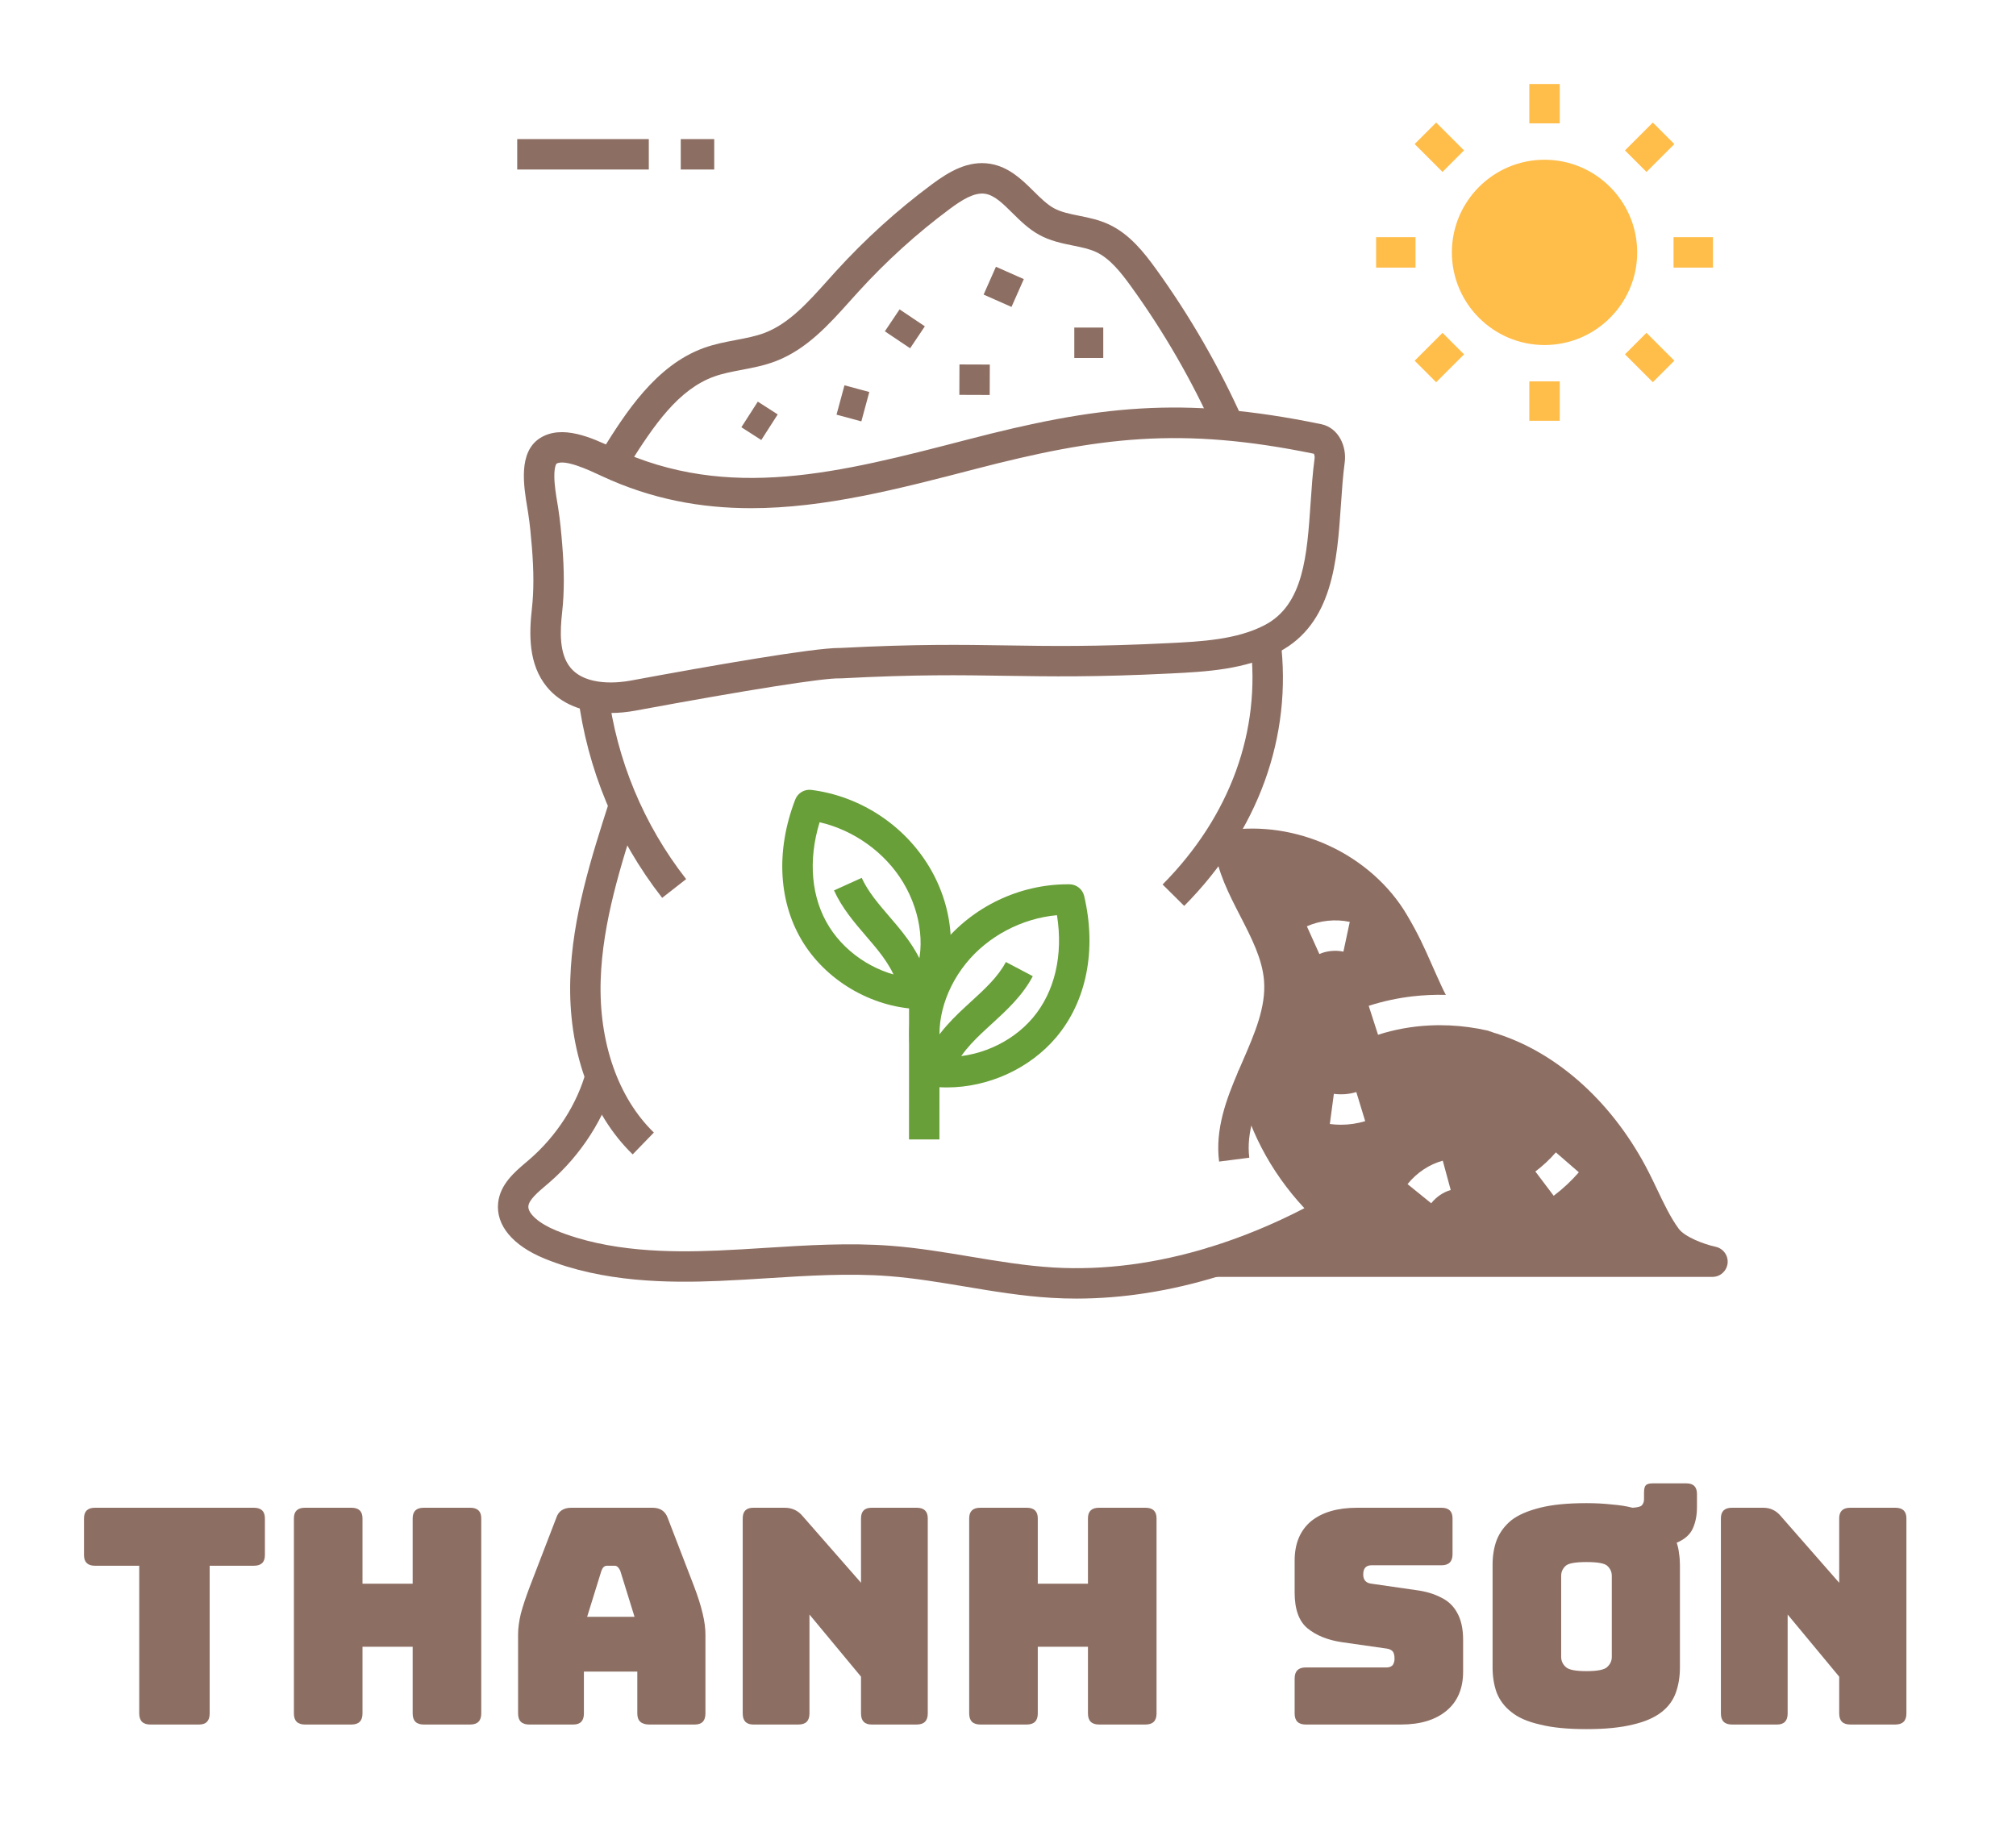
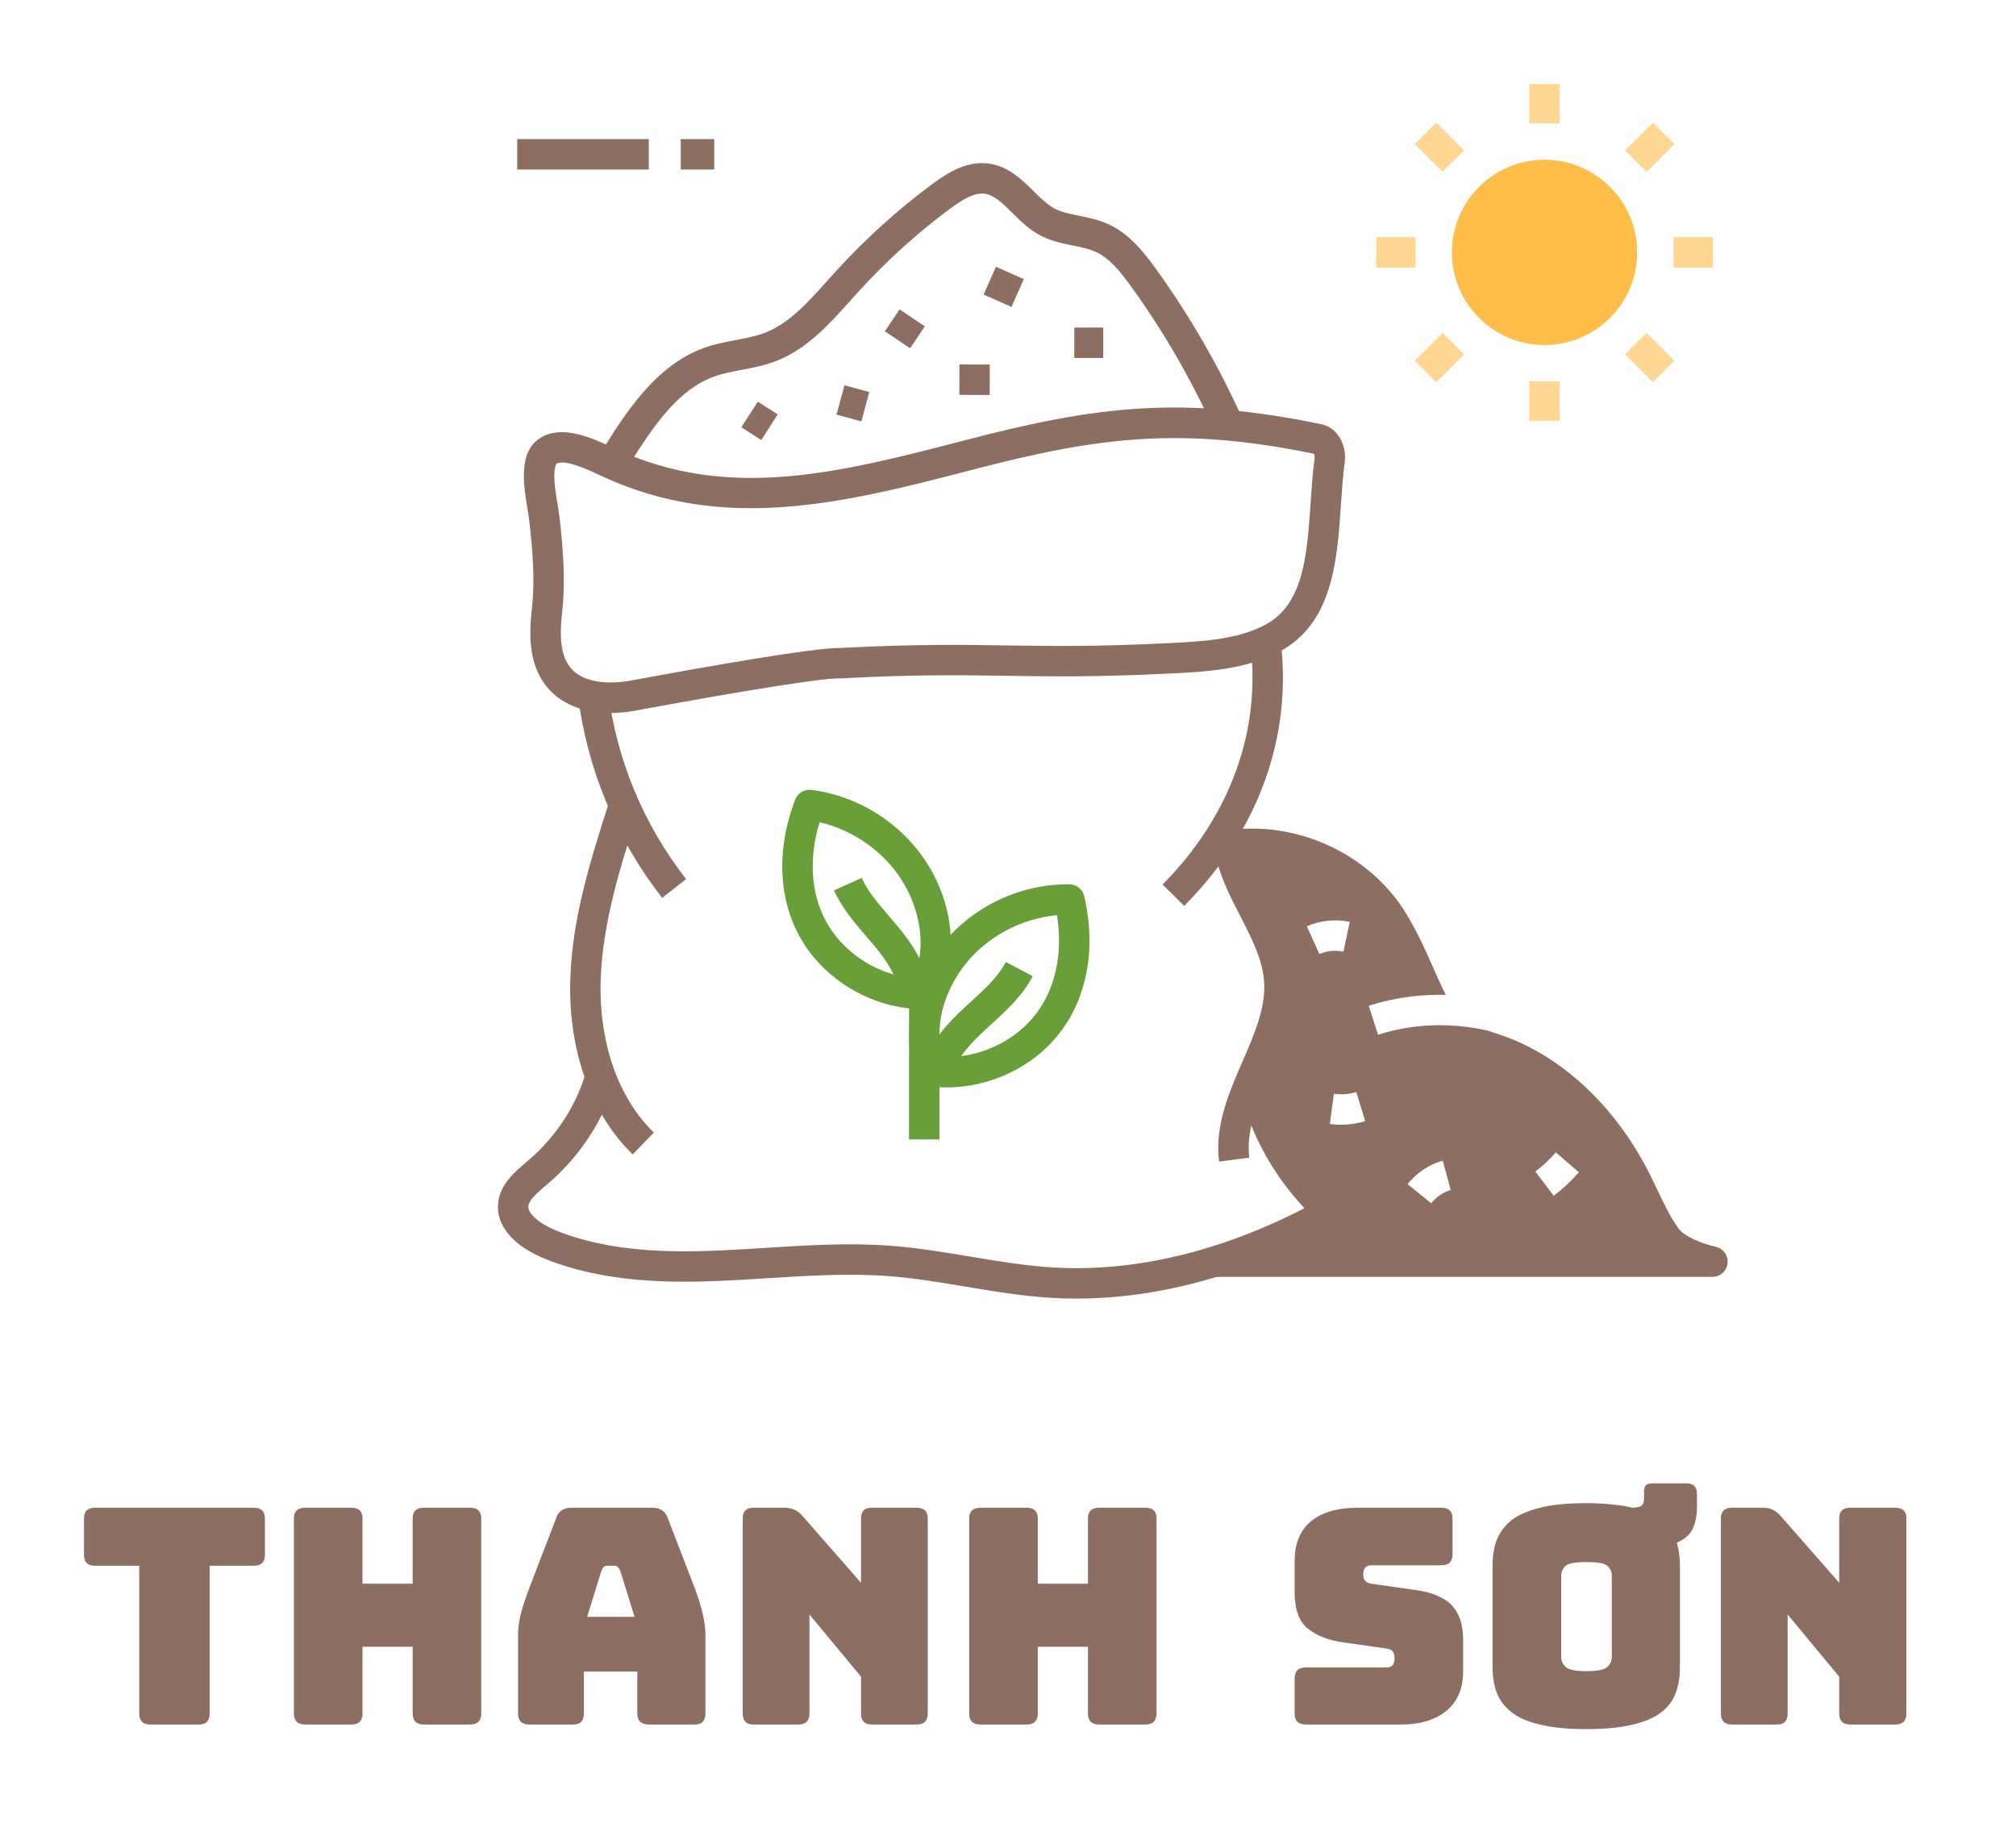
<svg xmlns="http://www.w3.org/2000/svg" data-v-0dd9719b="" version="1.0" width="100%" height="100%" viewBox="0 0 120 110" preserveAspectRatio="xMidYMid meet" color-interpolation-filters="sRGB" style="margin: auto;">
+   <defs>
+     <style>
+             @keyframes fillPulse {
+ 
+                 0%,
+                 100% {
+                     fill: #ffbd4a;
+                 }
+ 
+                 50% {
+                     fill: #ffc107;
+                 }
+             }
+ 
+             @keyframes fillPulseGreen {
+ 
+                 0%,
+                 100% {
+                     fill: #689f38;
+                 }
+ 
+                 50% {
+                     fill: #9ccc65;
+                 }
+             }
+ 
+             @keyframes opacityPulse {
+ 
+                 0%,
+                 100% {
+                     opacity: 0.6;
+                 }
+ 
+                 50% {
+                     opacity: 1;
+                 }
+             }
+ 
+             .sun-path {
+                 animation: fillPulse 1.5s ease-in-out infinite;
+             }
+ 
+             .sun-ray {
+                 animation: fillPulse 1.2s ease-in-out infinite, opacityPulse 1.2s ease-in-out infinite;
+             }
+ 
+             .sun-ray-0 {
+                 animation-delay: 0s;
+             }
+ 
+             .sun-ray-1 {
+                 animation-delay: 0.1s;
+             }
+ 
+             .sun-ray-2 {
+                 animation-delay: 0.2s;
+             }
+ 
+             .sun-ray-3 {
+                 animation-delay: 0.3s;
+             }
+ 
+             .sun-ray-4 {
+                 animation-delay: 0.4s;
+             }
+ 
+             .sun-ray-5 {
+                 animation-delay: 0.5s;
+             }
+ 
+             .sun-ray-6 {
+                 animation-delay: 0.6s;
+             }
+ 
+             .sun-ray-7 {
+                 animation-delay: 0.7s;
+             }
+ 
+             .plant-path-0 {
+                 animation: fillPulseGreen 2s ease-in-out infinite;
+             }
+ 
+             .plant-path-1 {
+                 animation: fillPulseGreen 2s ease-in-out infinite;
+                 animation-delay: 0.25s;
+             }
+ 
+             .plant-path-2 {
+                 animation: fillPulseGreen 2s ease-in-out infinite;
+                 animation-delay: 0.5s;
+             }
+ 
+             .plant-path-3 {
+                 animation: fillPulseGreen 2s ease-in-out infinite;
+                 animation-delay: 0.75s;
+             }
+ 
+             .plant-path-4 {
+                 animation: fillPulseGreen 2s ease-in-out infinite;
+                 animation-delay: 1s;
+             }
+         </style>
+   </defs>
  <g data-v-0dd9719b="" class="icon-text-wrapper icon-svg-group iconsvg" transform="translate(5,5)">
    <g class="iconsvg-imagesvg" fill="#8D6E63" transform="translate(24.6383,0)">
      <g>
        <rect fill-opacity="0" stroke-width="2" x="0" y="0" width="73.2" height="72.308" class="image-rect" />
        <svg filter="red" x="0" y="0" width="73.2" height="72.308" class="image-svg-svg primary" style="overflow: visible;">
          <svg version="1.1" x="0px" y="0px" viewBox="107.663 117.75 808.353 798.5" style="enable-background:new 0 0 1024 1024;" xml:space="preserve">
            <g>
              <path d="M558.77,658.1l-14.2-14.08c44.38-44.76,64.87-101.02,57.68-158.43l19.85-2.48C630.06,546.74,607.57,608.88,558.77,658.1z">
                            </path>
              <g>
-                 <path fill="#FFBD4A" d="M856.53,228.46c0,33.58-27.32,60.9-60.91,60.9c-33.58,0-60.9-27.32-60.9-60.9s27.32-60.91,60.9-60.91    C829.21,167.55,856.53,194.88,856.53,228.46z">
+                 <path class="sun-path" fill="#FFBD4A" d="M856.53,228.46c0,33.58-27.32,60.9-60.91,60.9c-33.58,0-60.9-27.32-60.9-60.9s27.32-60.91,60.9-60.91    C829.21,167.55,856.53,194.88,856.53,228.46z">
                                </path>
              </g>
-               <rect fill="#FFBD4A" x="785.62" y="117.75" width="20" height="25.9" />
-               <rect fill="#FFBD4A" x="785.62" y="313.26" width="20" height="25.9" />
-               <rect fill="#FFBD4A" x="880.43" y="218.46" width="25.9" height="20" />
-               <rect fill="#FFBD4A" x="684.92" y="218.46" width="25.9" height="20" />
-               <rect fill="#FFBD4A" x="851.8" y="149.33" transform="matrix(0.7071 -0.7071 0.7071 0.7071 140.6119 658.137)" width="25.9" height="20" />
-               <rect fill="#FFBD4A" x="713.55" y="287.58" transform="matrix(0.7071 -0.7071 0.7071 0.7071 2.3638 600.8728)" width="25.9" height="20" />
-               <rect fill="#FFBD4A" x="716.5" y="146.38" transform="matrix(0.7071 -0.7071 0.7071 0.7071 100.1093 560.3641)" width="20" height="25.9" />
-               <rect fill="#FFBD4A" x="854.75" y="284.63" transform="matrix(0.7071 -0.7071 0.7071 0.7071 42.845 698.607)" width="20" height="25.9" />
+               <rect class="sun-ray sun-ray-0" fill="#FFBD4A" opacity="0.6" x="785.62" y="117.75" width="20" height="25.9" />
+               <rect class="sun-ray sun-ray-1" fill="#FFBD4A" opacity="0.6" x="785.62" y="313.26" width="20" height="25.9" />
+               <rect class="sun-ray sun-ray-2" fill="#FFBD4A" opacity="0.6" x="880.43" y="218.46" width="25.9" height="20" />
+               <rect class="sun-ray sun-ray-3" fill="#FFBD4A" opacity="0.6" x="684.92" y="218.46" width="25.9" height="20" />
+               <rect class="sun-ray sun-ray-4" fill="#FFBD4A" opacity="0.6" x="851.8" y="149.33" transform="matrix(0.7071 -0.7071 0.7071 0.7071 140.6119 658.137)" width="25.9" height="20" />
+               <rect class="sun-ray sun-ray-5" fill="#FFBD4A" opacity="0.6" x="713.55" y="287.58" transform="matrix(0.7071 -0.7071 0.7071 0.7071 2.3638 600.8728)" width="25.9" height="20" />
+               <rect class="sun-ray sun-ray-6" fill="#FFBD4A" opacity="0.6" x="716.5" y="146.38" transform="matrix(0.7071 -0.7071 0.7071 0.7071 100.1093 560.3641)" width="20" height="25.9" />
+               <rect class="sun-ray sun-ray-7" fill="#FFBD4A" opacity="0.6" x="854.75" y="284.63" transform="matrix(0.7071 -0.7071 0.7071 0.7071 42.845 698.607)" width="20" height="25.9" />
              <path d="M181.67,531.27c-17.91,0-32.71-5.97-41.91-17.25c-12.04-14.78-11.69-34.34-9.75-51.53c1.28-11.36,1.27-24.53-0.02-40.27   l0,0c-0.6-7.24-1.28-14.94-2.47-22.54c-0.15-0.96-0.33-2.01-0.51-3.13c-2.43-14.62-6.11-36.7,8.21-45.93   c14.58-9.39,34.6-0.03,47.85,6.16l1.42,0.66c74.95,34.88,147.59,15.99,231.71-5.88c84.56-21.99,140.94-29.11,232.6-10.17   c11.5,2.38,16.9,14.65,15.48,25.15c-1.18,8.72-1.81,18-2.48,27.81c-2.49,36.64-5.3,78.17-40.72,96.76   c-22.36,11.74-48.19,13.03-70.98,14.17c-49.23,2.46-79.32,1.99-108.43,1.54c-30.4-0.47-59.12-0.92-108.32,1.68   c-0.3,0.01-0.59,0.02-0.89,0.01c-10.34-0.38-60.4,7.52-133.87,21.11l-0.19,0.04C192.61,530.74,187,531.27,181.67,531.27z    M149.93,420.58c1.41,17.05,1.39,31.49-0.03,44.15c-1.47,13.05-1.99,27.62,5.38,36.65c10.47,12.84,32.88,9.84,39.5,8.62l0.19-0.04   c53.27-9.86,119.64-21.45,137.09-21.45c0.22,0,0.44,0,0.65,0.01c49.65-2.6,79.96-2.13,109.29-1.68   c28.78,0.45,58.55,0.91,107.12-1.52c20.73-1.04,44.23-2.21,62.69-11.9c25.52-13.39,27.72-45.94,30.06-80.4   c0.66-9.71,1.34-19.76,2.61-29.15c0.16-1.19-0.16-2.42-0.46-3.03c-87.33-17.95-141.5-11.04-222.77,10.09   c-50.25,13.06-98.85,25.7-147.18,25.7c-32.64,0-65.16-5.76-98-21.04l-1.45-0.68c-6.93-3.24-23.14-10.81-28.5-7.5   c-0.17,0.23-1.47,2.16-1.37,8.72c0.08,5.67,1.14,12.03,2,17.15c0.2,1.19,0.38,2.31,0.54,3.32   C148.58,404.85,149.33,413.31,149.93,420.58L149.93,420.58z">
                            </path>
              <path d="M487.97,916.25c-5.37,0-10.71-0.15-16.02-0.46c-19.42-1.13-38.61-4.33-57.17-7.44c-16.48-2.75-33.52-5.6-50.27-6.88   c-26.15-1.99-53.17-0.28-79.3,1.37c-10.51,0.67-21.38,1.35-32.12,1.8c-33.31,1.4-76.45,0.99-114.7-14.64   c-21.06-8.61-32.2-22.03-30.57-36.81c1.34-12.09,10.8-20.12,18.4-26.57c0.65-0.55,1.3-1.1,1.94-1.65   c18.13-15.57,31.83-36.95,37.6-58.65l19.33,5.14c-6.78,25.51-22.78,50.54-43.9,68.69c-0.67,0.57-1.35,1.15-2.03,1.73   c-5.16,4.38-11,9.34-11.47,13.52c-0.54,4.86,6.97,11.49,18.26,16.1c34.67,14.17,75.02,14.48,106.3,13.17   c10.53-0.44,21.29-1.12,31.69-1.78c26.81-1.7,54.54-3.45,82.08-1.35c17.65,1.35,35.13,4.27,52.04,7.09   c18.04,3.01,36.69,6.13,55.04,7.2c32.98,1.92,67.48-2.6,102.54-13.4l5.89,19.11C549.8,911.32,518.4,916.25,487.97,916.25z">
                            </path>
              <path d="M581.72,826.18c-2.74-21.28,4.82-41.24,12.81-59.85l18.38,7.88c-7.18,16.74-13.45,33.12-11.35,49.41L581.72,826.18z">
                            </path>
              <path d="M193.57,368.56l-16.95-10.62c14.58-23.27,34.56-55.14,66.34-66.64c7.11-2.57,14.25-3.93,21.16-5.24   c6.84-1.3,13.31-2.52,19.21-4.82c15.79-6.14,28.11-19.89,41.15-34.44c1.8-2.01,3.6-4.02,5.4-6c19.17-21.05,40.35-40.24,62.97-57.03   c11.32-8.41,23.8-15.87,38.25-13.58c12.46,1.98,21.11,10.52,28.73,18.07c4.47,4.42,8.69,8.59,13.16,11.08   c4.69,2.61,10.51,3.79,16.67,5.03c6.39,1.29,13,2.63,19.55,5.67c13.67,6.35,23.2,18.5,31.06,29.39c22.17,30.7,41.34,63.95,57,98.84   l-18.25,8.19c-15.1-33.66-33.6-65.73-54.97-95.32c-6.68-9.25-13.97-18.64-23.28-22.96c-4.4-2.05-9.59-3.1-15.09-4.21   c-7.04-1.42-15.02-3.04-22.42-7.16c-6.87-3.82-12.28-9.17-17.5-14.34c-6.28-6.21-11.69-11.57-17.8-12.53   c-7.16-1.14-15.38,4.08-23.2,9.88c-21.58,16.02-41.8,34.34-60.1,54.44c-1.77,1.94-3.53,3.91-5.3,5.88   c-14.04,15.66-28.55,31.86-48.79,39.73c-7.62,2.96-15.3,4.42-22.73,5.83c-6.42,1.22-12.48,2.37-18.08,4.39   C226.37,318.57,210.47,341.58,193.57,368.56z">
                            </path>
              <rect x="430.11" y="241.09" transform="matrix(0.4049 -0.9144 0.9144 0.4049 32.3169 551.8763)" width="20" height="20.04" />
              <rect x="486.53" y="277.88" width="19.04" height="20" />
              <rect x="410.97" y="302.19" transform="matrix(3.427153e-03 -1 1 3.427153e-03 107.3745 732.0615)" width="20" height="19.95" />
              <rect x="366.46" y="268.73" transform="matrix(0.5572 -0.8304 0.8304 0.5572 -65.3411 434.9198)" width="17.37" height="20" />
              <rect x="331" y="319.27" transform="matrix(0.2613 -0.9653 0.9653 0.2613 -64.4503 571.2277)" width="20" height="16.91" />
              <rect x="269.62" y="331.41" transform="matrix(0.5403 -0.8415 0.8415 0.5403 -156.873 391.2334)" width="20" height="15.55" />
-               <path fill="#689F38" d="M402.83,777.43c-3.74,0-7.48-0.23-11.19-0.71c-3.44-0.45-6.4-2.64-7.83-5.8c-11.73-25.98-5.34-61.16,15.9-87.54   c19.96-24.79,50.76-39.5,82.57-39.5c0.37,0,0.74,0,1.11,0.01c4.6,0.05,8.58,3.23,9.63,7.71c8.31,35.39,1.58,69.26-18.45,92.95   C457.12,765.18,429.88,777.43,402.83,777.43z M400.05,757.38c22.18,0.93,44.92-8.81,59.25-25.75   c14.43-17.06,20.04-41.3,15.84-67.43c-23.01,2.05-45.39,13.77-59.85,31.73C400.13,714.74,394.37,738.69,400.05,757.38z">
+               <path class="plant-path-0" fill="#689F38" d="M402.83,777.43c-3.74,0-7.48-0.23-11.19-0.71c-3.44-0.45-6.4-2.64-7.83-5.8c-11.73-25.98-5.34-61.16,15.9-87.54   c19.96-24.79,50.76-39.5,82.57-39.5c0.37,0,0.74,0,1.11,0.01c4.6,0.05,8.58,3.23,9.63,7.71c8.31,35.39,1.58,69.26-18.45,92.95   C457.12,765.18,429.88,777.43,402.83,777.43z M400.05,757.38c22.18,0.93,44.92-8.81,59.25-25.75   c14.43-17.06,20.04-41.3,15.84-67.43c-23.01,2.05-45.39,13.77-59.85,31.73C400.13,714.74,394.37,738.69,400.05,757.38z">
                            </path>
-               <path fill="#689F38" d="M386.5,725.98c-0.03,0-0.06,0-0.09,0c-30.76-0.27-61.28-17.23-77.75-43.22c-16.6-26.2-18.63-60.68-5.55-94.6   c1.66-4.29,6.04-6.91,10.59-6.32c31.95,4.06,60.91,22.97,77.49,50.58c17.43,29.04,18.95,64.76,3.77,88.89   C393.14,724.22,389.94,725.98,386.5,725.98z M319.11,603.09c-7.74,25.31-5.5,50.09,6.46,68.97c11.88,18.75,33.07,31.51,55.17,33.62   c8.19-17.74,5.75-42.25-6.68-62.97C362.18,622.95,341.62,608.27,319.11,603.09z">
+               <path class="plant-path-1" fill="#689F38" d="M386.5,725.98c-0.03,0-0.06,0-0.09,0c-30.76-0.27-61.28-17.23-77.75-43.22c-16.6-26.2-18.63-60.68-5.55-94.6   c1.66-4.29,6.04-6.91,10.59-6.32c31.95,4.06,60.91,22.97,77.49,50.58c17.43,29.04,18.95,64.76,3.77,88.89   C393.14,724.22,389.94,725.98,386.5,725.98z M319.11,603.09c-7.74,25.31-5.5,50.09,6.46,68.97c11.88,18.75,33.07,31.51,55.17,33.62   c8.19-17.74,5.75-42.25-6.68-62.97C362.18,622.95,341.62,608.27,319.11,603.09z">
                            </path>
-               <path fill="#689F38" d="M397.88,811.64l-20-0.02c0.04-51.75,0.04-100.96,0.04-100.96h20C397.92,710.67,397.92,759.89,397.88,811.64z">
+               <path class="plant-path-2" fill="#689F38" d="M397.88,811.64l-20-0.02c0.04-51.75,0.04-100.96,0.04-100.96h20C397.92,710.67,397.92,759.89,397.88,811.64z">
                            </path>
-               <path fill="#689F38" d="M406.28,768.8l-19.14-5.8c4.79-15.81,16.27-27.96,27.96-38.74c1.1-1.01,2.21-2.03,3.32-3.04   c9.22-8.43,17.94-16.39,23.13-26.24l17.69,9.32c-6.81,12.93-17.24,22.46-27.33,31.68c-1.09,0.99-2.17,1.99-3.25,2.98   C419.7,747.22,409.85,757.01,406.28,768.8z">
+               <path class="plant-path-3" fill="#689F38" d="M406.28,768.8l-19.14-5.8c4.79-15.81,16.27-27.96,27.96-38.74c1.1-1.01,2.21-2.03,3.32-3.04   c9.22-8.43,17.94-16.39,23.13-26.24l17.69,9.32c-6.81,12.93-17.24,22.46-27.33,31.68c-1.09,0.99-2.17,1.99-3.25,2.98   C419.7,747.22,409.85,757.01,406.28,768.8z">
                            </path>
-               <path fill="#689F38" d="M371.18,715.42c-1.16-11.76-8.95-22.51-16.43-31.48c-1.65-1.98-3.33-3.94-5.02-5.9c-7.8-9.08-15.86-18.47-21.15-30.13   l18.21-8.26c4.11,9.06,10.91,16.98,18.11,25.36c1.75,2.04,3.5,4.08,5.21,6.13c8.87,10.64,19.26,25.07,20.96,42.32L371.18,715.42z">
+               <path class="plant-path-4" fill="#689F38" d="M371.18,715.42c-1.16-11.76-8.95-22.51-16.43-31.48c-1.65-1.98-3.33-3.94-5.02-5.9c-7.8-9.08-15.86-18.47-21.15-30.13   l18.21-8.26c4.11,9.06,10.91,16.98,18.11,25.36c1.75,2.04,3.5,4.08,5.21,6.13c8.87,10.64,19.26,25.07,20.96,42.32L371.18,715.42z">
                            </path>
              <rect x="120.34" y="153.98" width="86.5" height="20" />
              <rect x="227.84" y="153.98" width="22" height="20" />
              <path d="M215.62,652.8c-30.19-38.64-49.35-84.78-55.42-133.43l19.85-2.48c5.62,45.07,23.37,87.8,51.33,123.59L215.62,652.8z">
                            </path>
              <path d="M196.25,821.45c-27.55-26.7-42.5-68.7-41.02-115.25c1.3-40.83,13.73-79.6,25.75-117.1l19.04,6.11   c-11.6,36.19-23.6,73.61-24.81,111.63c-1.3,40.92,11.44,77.46,34.95,100.25L196.25,821.45z">
                            </path>
              <path d="M908.12,882.2c-7.71-1.66-20.36-6.47-24.34-11.93c-5.34-7.32-9.62-16.3-14.15-25.81c-1.71-3.58-3.48-7.29-5.31-10.91   c-22.91-45.18-59.41-78.53-100.14-91.51c-0.06-0.02-0.12-0.03-0.17-0.05c-0.49-0.15-0.97-0.29-1.45-0.44   c-0.16-0.06-0.32-0.11-0.45-0.15c-1.36-0.44-2.66-0.89-3.91-1.35c-8.3-1.87-16.64-3-24.93-3.38c-4.47-0.2-8.92-0.2-13.35,0.03   c-11.55,0.57-22.89,2.62-33.73,6.11l-6.14-19.03c9.38-3.02,19.06-5.1,28.93-6.24c3.52-0.4,7.07-0.68,10.63-0.84   c3.7-0.18,7.41-0.22,11.14-0.11c-0.99-1.86-1.96-3.83-2.92-5.91c-2.45-5.31-4.49-9.94-6.3-14.02   c-4.88-11.05-8.73-19.77-16.46-32.83c-11.38-19.23-29.5-35.31-51.03-45.29c-21.26-9.85-45.05-13.42-66.99-10.04   c-5.34,0.82-9.07,5.74-8.4,11.1c1.97,16.01,9.56,30.78,16.91,45.06c7.48,14.54,14.54,28.27,15.68,42.52   c1.4,17.43-6.17,34.85-14.17,53.28c-0.85,1.96-1.7,3.91-2.54,5.87c-0.79,1.83-1.01,3.85-0.63,5.81   c5.87,30.89,21.29,60.51,43.87,84.69c-20.4,10.57-41.24,19.16-62.11,25.59c-4.73,1.46-7.69,6.16-6.95,11.05   c0.74,4.89,4.94,8.51,9.89,8.51h327.42c5.11,0,9.39-3.86,9.94-8.94C916.5,887.96,913.11,883.28,908.12,882.2z M818.18,833.23   c-4.91,5.66-10.48,10.85-16.53,15.43L789.6,832.7c4.94-3.74,9.47-7.96,13.47-12.58L818.18,833.23z M639.41,671.51   c8.54-3.85,18.81-4.91,28.19-2.91l-4.17,19.56c-5.22-1.11-11.14-0.52-15.81,1.58L639.41,671.51z M661.79,801.96   c-2.44,0-4.88-0.16-7.29-0.49l2.65-19.82c4.95,0.66,10.05,0.26,14.76-1.18l5.83,19.13C672.62,801.16,667.2,801.96,661.79,801.96z    M728.73,825.59l5.24,19.3c-4.8,1.31-9.37,4.39-12.85,8.69L705.58,841C711.68,833.46,719.9,827.99,728.73,825.59z">
                            </path>
            </g>
          </svg>
        </svg>
        <defs>
          <filter id="colors902487003">
            <feColorMatrix type="matrix" values="0 0 0 0 0.551  0 0 0 0 0.43  0 0 0 0 0.387  0 0 0 1 0" class="icon-fecolormatrix" />
          </filter>
          <filter id="colorsf425935596">
            <feColorMatrix type="matrix" values="0 0 0 0 0.996  0 0 0 0 0.996  0 0 0 0 0.996  0 0 0 1 0" class="icon-fecolormatrix" />
          </filter>
          <filter id="colorsb7125261628">
            <feColorMatrix type="matrix" values="0 0 0 0 0  0 0 0 0 0  0 0 0 0 0  0 0 0 1 0" class="icon-fecolormatrix" />
          </filter>
        </defs>
      </g>
    </g>
    <g transform="translate(0,83.30772)">
      <g data-gra="path-name" fill-rule="" fill="#8D6E63" class="tp-name iconsvg-namesvg">
        <g transform="scale(2.74)">
          <g>
            <path d="M2.68 0L2.68 0 1.62 0Q1.38 0 1.38-0.24L1.38-0.24 1.38-3.45 0.42-3.45Q0.18-3.45 0.18-3.68L0.18-3.68 0.18-4.48Q0.18-4.71 0.42-4.71L0.42-4.71 3.87-4.71Q4.11-4.71 4.11-4.48L4.11-4.48 4.11-3.68Q4.11-3.45 3.87-3.45L3.87-3.45 2.91-3.45 2.91-0.24Q2.91 0 2.68 0ZM5.99 0L5.99 0 4.98 0Q4.74 0 4.74-0.24L4.74-0.24 4.74-4.48Q4.74-4.71 4.98-4.71L4.98-4.71 5.99-4.71Q6.23-4.71 6.23-4.48L6.23-4.48 6.23-3.06 7.32-3.06 7.32-4.48Q7.32-4.71 7.56-4.71L7.56-4.71 8.57-4.71Q8.81-4.71 8.81-4.48L8.81-4.48 8.81-0.24Q8.81 0 8.57 0L8.57 0 7.56 0Q7.32 0 7.32-0.24L7.32-0.24 7.32-1.69 6.23-1.69 6.23-0.24Q6.23 0 5.99 0ZM11.04-1.15L11.04-0.24Q11.04 0 10.81 0L10.81 0 9.85 0Q9.61 0 9.61-0.24L9.61-0.24 9.61-1.96Q9.61-2.16 9.67-2.41 9.74-2.67 9.87-3.01L9.87-3.01 10.44-4.49Q10.51-4.71 10.77-4.71L10.77-4.71 12.53-4.71Q12.78-4.71 12.86-4.49L12.86-4.49 13.43-3.01Q13.56-2.67 13.62-2.41 13.68-2.16 13.68-1.96L13.68-1.96 13.68-0.24Q13.68 0 13.45 0L13.45 0 12.46 0Q12.2 0 12.2-0.24L12.2-0.24 12.2-1.15 11.04-1.15ZM11.42-3.34L11.42-3.34 11.11-2.34 12.14-2.34 11.83-3.34Q11.78-3.45 11.71-3.45L11.71-3.45 11.54-3.45Q11.46-3.45 11.42-3.34ZM15.7 0L15.7 0 14.72 0Q14.49 0 14.49-0.24L14.49-0.24 14.49-4.48Q14.49-4.71 14.72-4.71L14.72-4.71 15.4-4.71Q15.64-4.71 15.79-4.53L15.79-4.53 17.06-3.08 17.06-4.48Q17.06-4.71 17.29-4.71L17.29-4.71 18.27-4.71Q18.51-4.71 18.51-4.48L18.51-4.48 18.51-0.24Q18.51 0 18.27 0L18.27 0 17.29 0Q17.06 0 17.06-0.24L17.06-0.24 17.06-1.04 15.94-2.39 15.94-0.24Q15.94 0 15.7 0ZM20.66 0L20.66 0 19.65 0Q19.41 0 19.41-0.24L19.41-0.24 19.41-4.48Q19.41-4.71 19.65-4.71L19.65-4.71 20.66-4.71Q20.9-4.71 20.9-4.48L20.9-4.48 20.9-3.06 21.99-3.06 21.99-4.48Q21.99-4.71 22.23-4.71L22.23-4.71 23.24-4.71Q23.48-4.71 23.48-4.48L23.48-4.48 23.48-0.24Q23.48 0 23.24 0L23.24 0 22.23 0Q21.99 0 21.99-0.24L21.99-0.24 21.99-1.69 20.9-1.69 20.9-0.24Q20.9 0 20.66 0Z" transform="translate(-0.18, 5.24)" />
          </g>
          <g data-gra="path-name-1" fill="#8D6E63" transform="translate(26.3,0)">
            <g transform="scale(1)">
              <path d="M2.64 0L2.64 0 0.57 0Q0.33 0 0.33-0.24L0.33-0.24 0.33-1Q0.33-1.24 0.57-1.24L0.57-1.24 2.33-1.24Q2.41-1.24 2.46-1.29 2.5-1.35 2.5-1.43L2.5-1.43Q2.5-1.54 2.46-1.59 2.41-1.64 2.33-1.65L2.33-1.65 1.35-1.79Q0.89-1.86 0.61-2.09 0.33-2.32 0.33-2.87L0.33-2.87 0.33-3.56Q0.33-4.12 0.69-4.42 1.05-4.71 1.69-4.71L1.69-4.71 3.52-4.71Q3.76-4.71 3.76-4.48L3.76-4.48 3.76-3.7Q3.76-3.46 3.52-3.46L3.52-3.46 2-3.46Q1.82-3.46 1.82-3.26L1.82-3.26Q1.82-3.08 2-3.06L2-3.06 2.97-2.92Q3.28-2.88 3.51-2.76 3.74-2.65 3.86-2.43 3.99-2.2 3.99-1.84L3.99-1.84 3.99-1.15Q3.99-0.6 3.63-0.3 3.27 0 2.64 0ZM8.7-3.47L8.7-1.24Q8.7-0.94 8.61-0.69 8.52-0.44 8.3-0.27 8.07-0.09 7.68 0 7.28 0.1 6.67 0.1L6.67 0.1Q6.05 0.1 5.66 0 5.26-0.09 5.04-0.27 4.82-0.44 4.72-0.69 4.63-0.94 4.63-1.24L4.63-1.24 4.63-3.47Q4.63-3.77 4.72-4.01 4.82-4.26 5.04-4.44 5.26-4.61 5.66-4.71 6.05-4.81 6.67-4.81L6.67-4.81Q6.97-4.81 7.23-4.78 7.48-4.76 7.67-4.71L7.67-4.71Q7.83-4.72 7.87-4.76 7.92-4.81 7.92-4.9L7.92-4.9 7.92-5.04Q7.92-5.16 7.96-5.2 8-5.24 8.11-5.24L8.11-5.24 8.84-5.24Q9.07-5.24 9.07-5.01L9.07-5.01 9.07-4.72Q9.07-4.46 8.98-4.26 8.89-4.06 8.63-3.95L8.63-3.95Q8.67-3.83 8.68-3.72 8.7-3.6 8.7-3.47L8.7-3.47ZM6.12-3.23L6.12-1.47Q6.12-1.34 6.22-1.25 6.31-1.16 6.67-1.16L6.67-1.16Q7.03-1.16 7.12-1.25 7.22-1.34 7.22-1.47L7.22-1.47 7.22-3.23Q7.22-3.36 7.12-3.45 7.03-3.53 6.67-3.53L6.67-3.53Q6.31-3.53 6.22-3.45 6.12-3.36 6.12-3.23L6.12-3.23ZM10.81 0L10.81 0 9.83 0Q9.59 0 9.59-0.24L9.59-0.24 9.59-4.48Q9.59-4.71 9.83-4.71L9.83-4.71 10.51-4.71Q10.74-4.71 10.89-4.53L10.89-4.53 12.16-3.08 12.16-4.48Q12.16-4.71 12.4-4.71L12.4-4.71 13.38-4.71Q13.62-4.71 13.62-4.48L13.62-4.48 13.62-0.24Q13.62 0 13.38 0L13.38 0 12.4 0Q12.16 0 12.16-0.24L12.16-0.24 12.16-1.04 11.04-2.39 11.04-0.24Q11.04 0 10.81 0Z" transform="translate(-0.33, 5.24)" />
            </g>
          </g>
        </g>
      </g>
    </g>
  </g>
  <defs v-gra="od" />
</svg>
